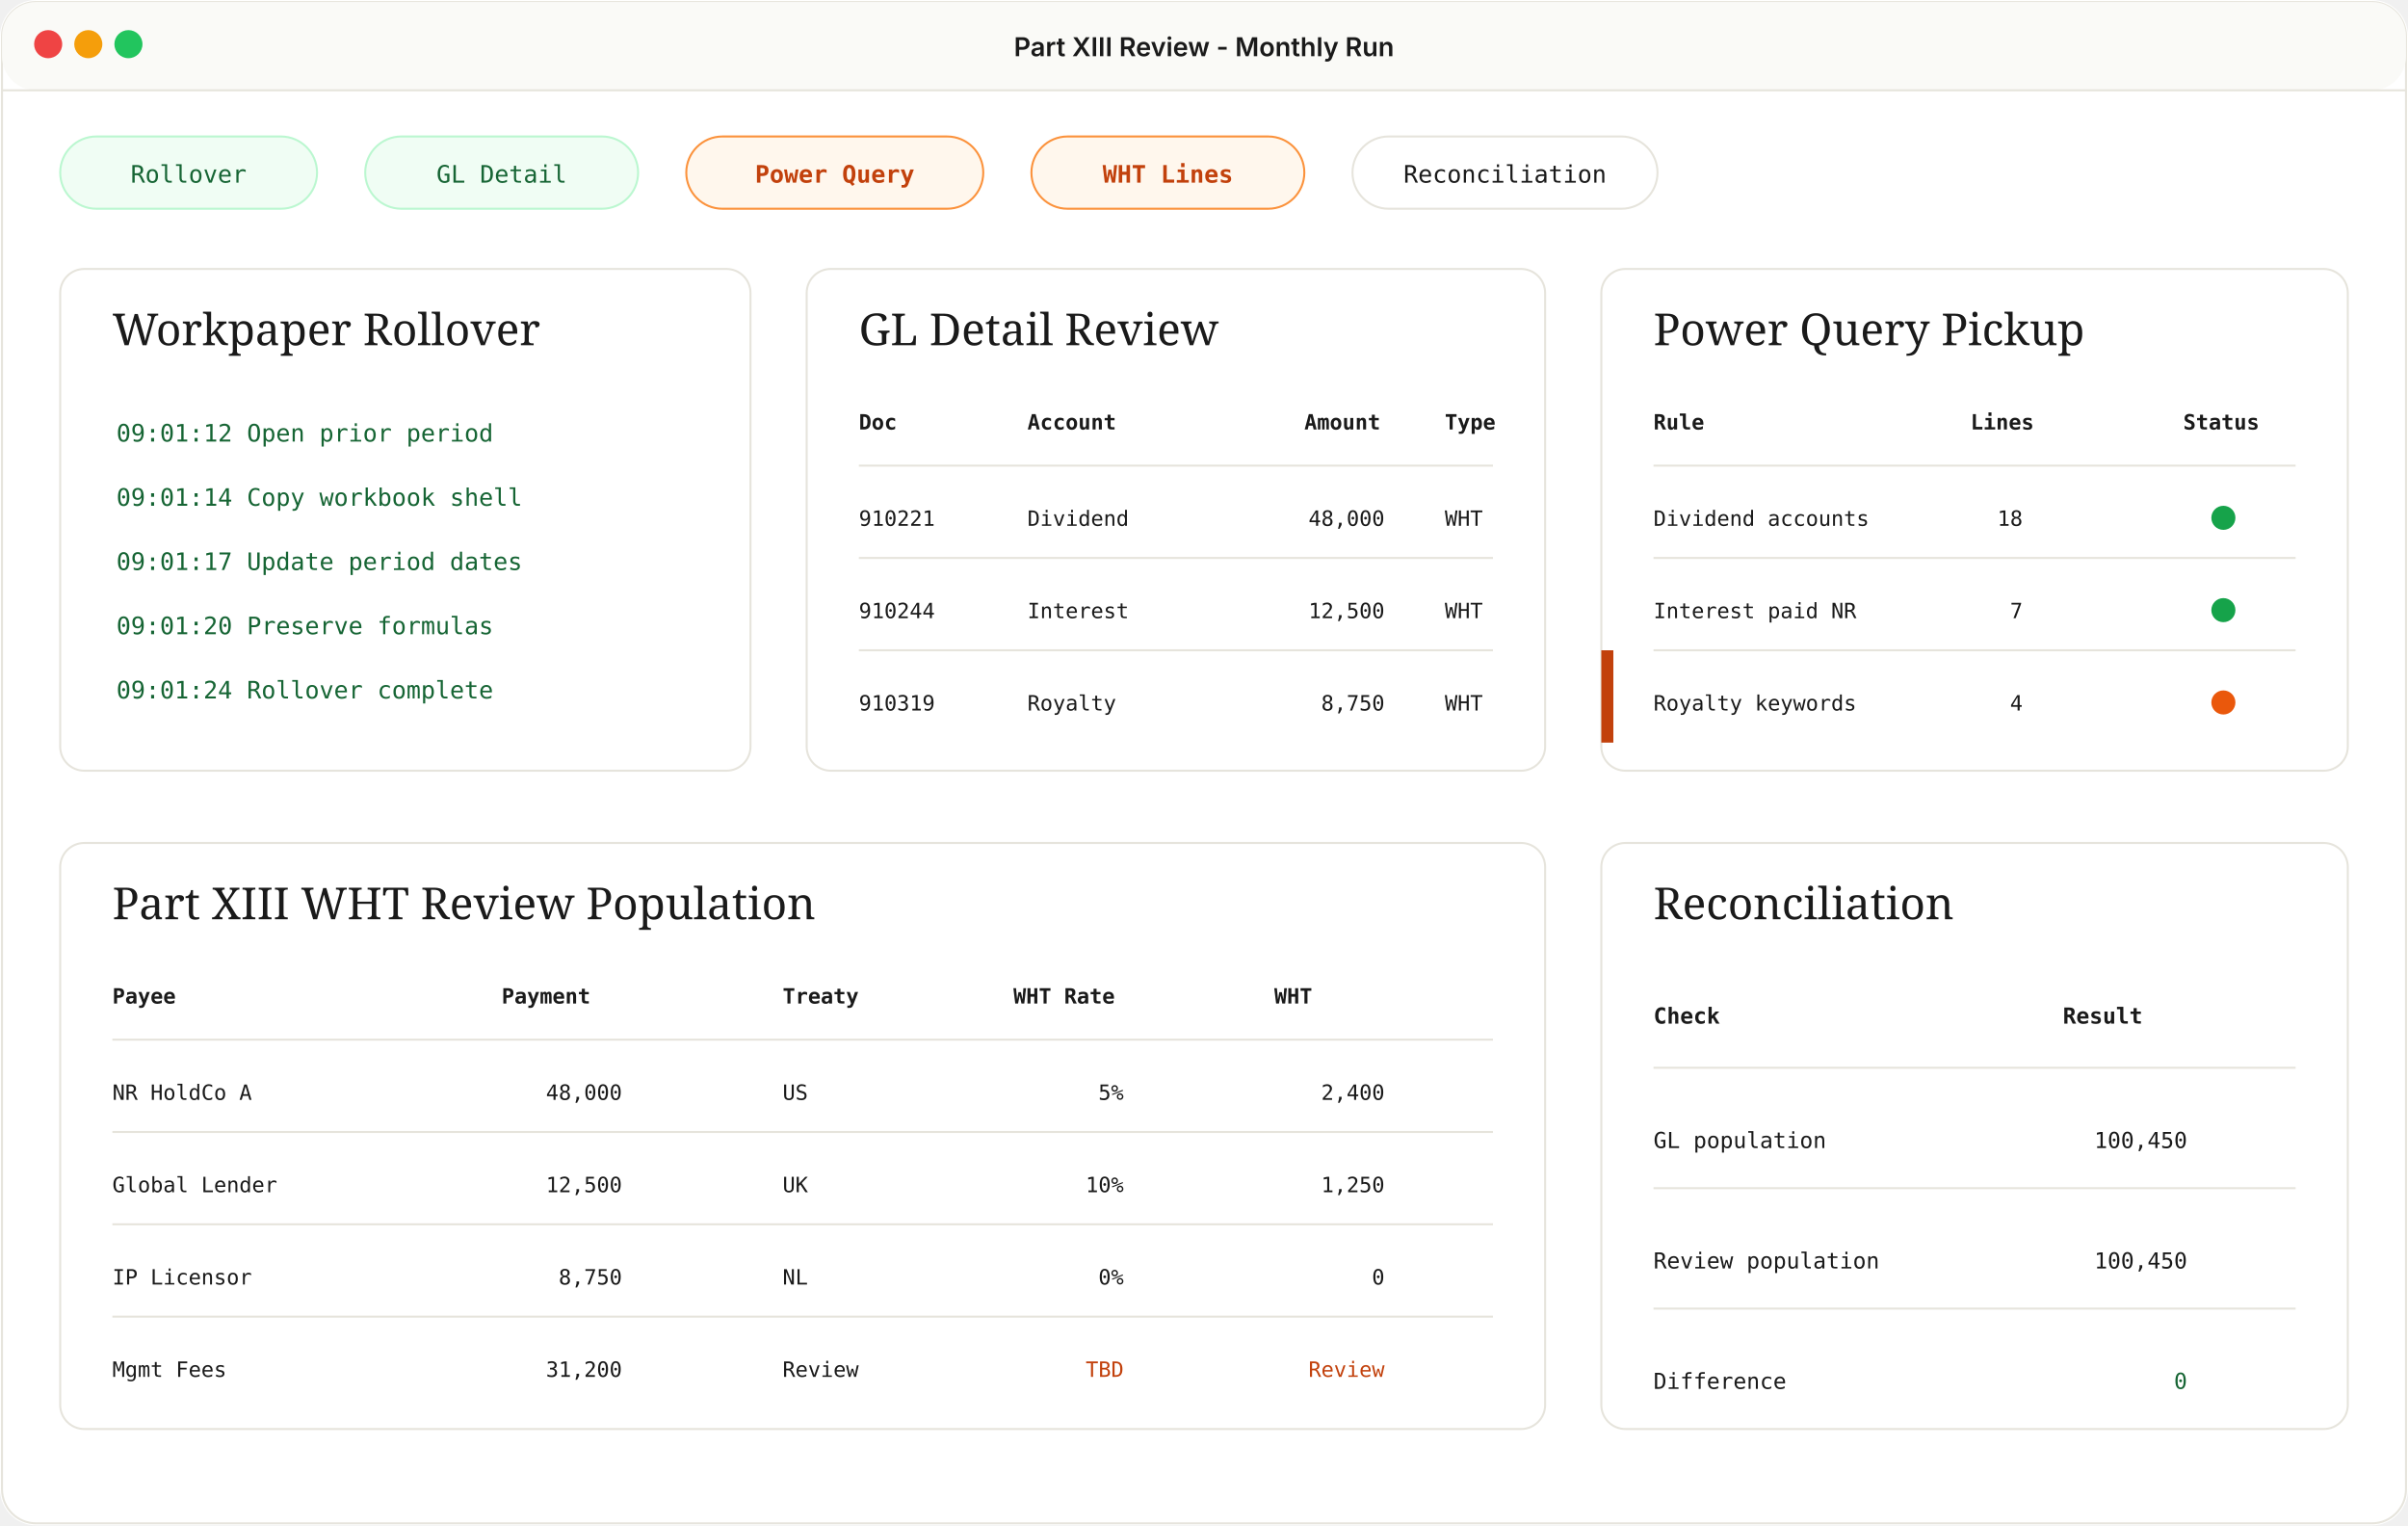
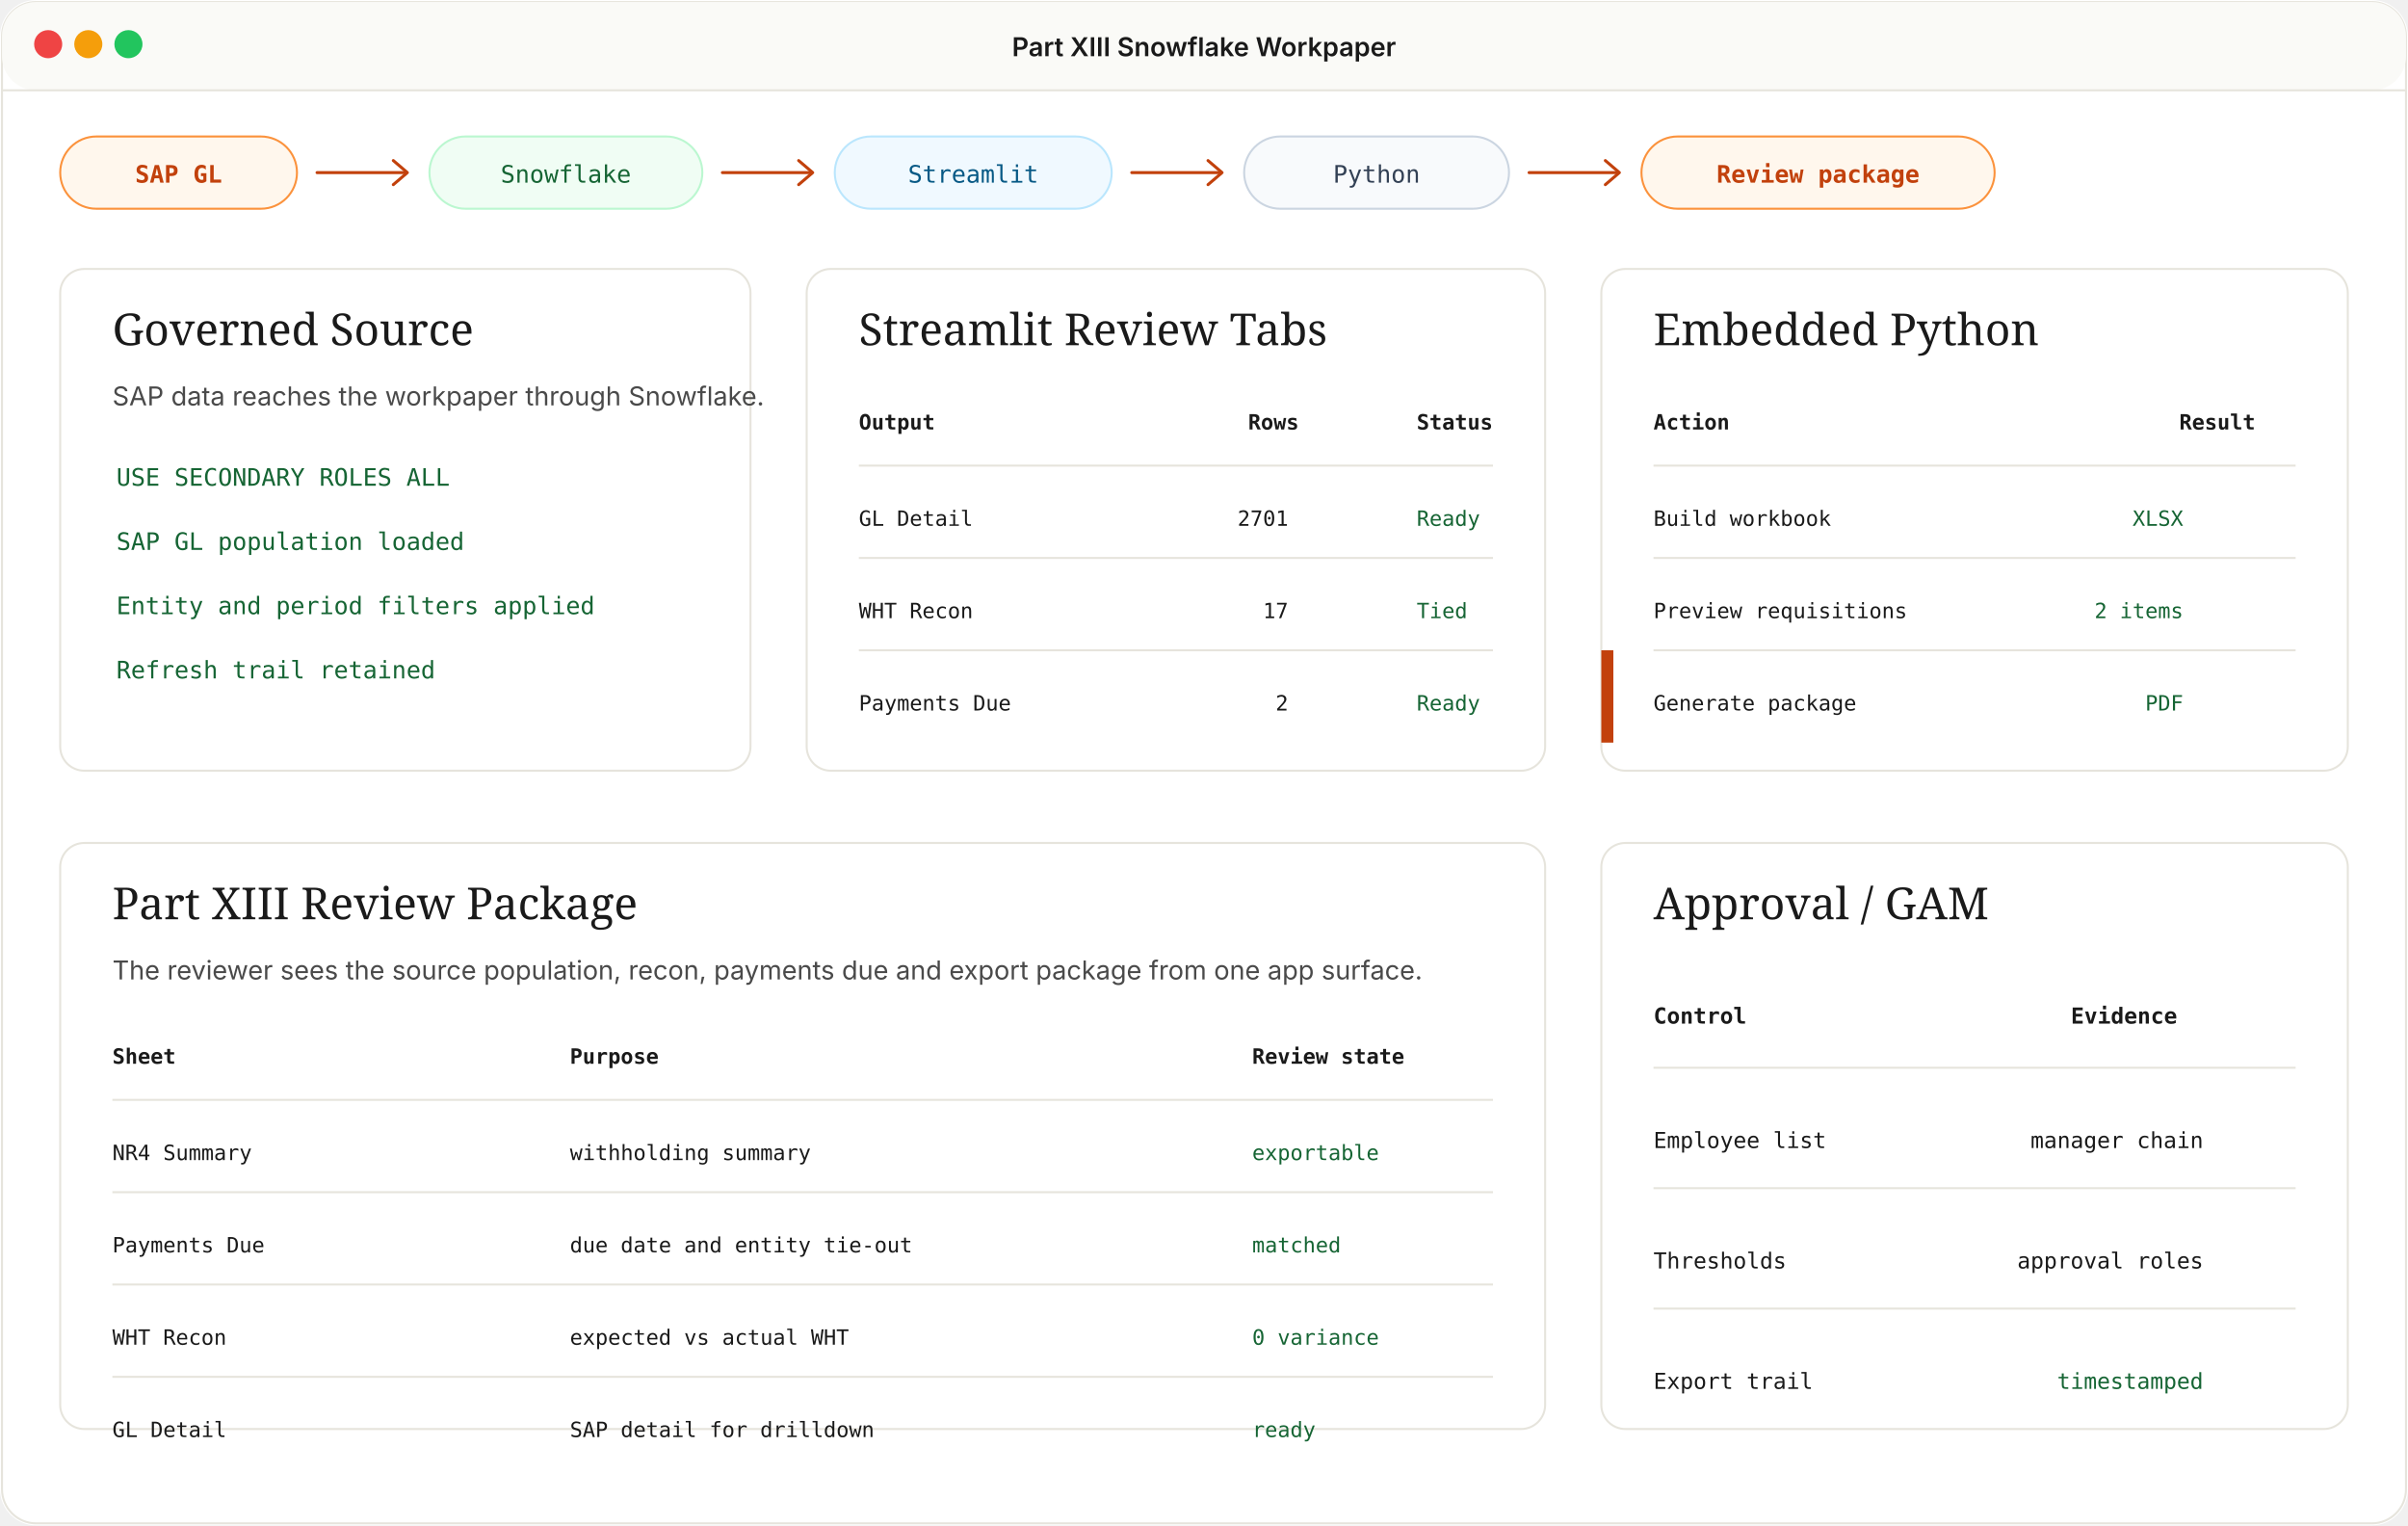
<svg xmlns="http://www.w3.org/2000/svg" width="1200" height="760" viewBox="0 0 1200 760" fill="none">
  <rect width="1200" height="760" rx="18" fill="#ffffff" />
  <rect x="1" y="1" width="1198" height="758" rx="17" stroke="#e6e4dc" />
  <rect x="1" y="1" width="1198" height="44" rx="17" fill="#fafaf7" />
  <path d="M1 45H1199" stroke="#e6e4dc" />
  <circle cx="24" cy="22" r="7" fill="#ef4444" />
  <circle cx="44" cy="22" r="7" fill="#f59e0b" />
  <circle cx="64" cy="22" r="7" fill="#22c55e" />
-   <text x="600" y="28" text-anchor="middle" font-family="Inter, Arial, sans-serif" font-size="13" font-weight="600" fill="#1a1a1a">Part XIII Review - Monthly Run</text>
+   <text x="600" y="28" text-anchor="middle" font-family="Inter, Arial, sans-serif" font-size="13" font-weight="600" fill="#1a1a1a">Part XIII Snowflake Workpaper</text>
  <g font-family="JetBrains Mono, monospace" font-size="12">
-     <rect x="30" y="68" width="128" height="36" rx="18" fill="#f0fdf4" stroke="#bbf7d0" />
-     <text x="94" y="91" text-anchor="middle" fill="#166534">Rollover</text>
-     <rect x="182" y="68" width="136" height="36" rx="18" fill="#f0fdf4" stroke="#bbf7d0" />
-     <text x="250" y="91" text-anchor="middle" fill="#166534">GL Detail</text>
-     <rect x="342" y="68" width="148" height="36" rx="18" fill="#fff7ed" stroke="#fb923c" />
-     <text x="416" y="91" text-anchor="middle" fill="#c2410c" font-weight="700">Power Query</text>
-     <rect x="514" y="68" width="136" height="36" rx="18" fill="#fff7ed" stroke="#fb923c" />
-     <text x="582" y="91" text-anchor="middle" fill="#c2410c" font-weight="700">WHT Lines</text>
-     <rect x="674" y="68" width="152" height="36" rx="18" fill="#ffffff" stroke="#e6e4dc" />
-     <text x="750" y="91" text-anchor="middle" fill="#1a1a1a">Reconciliation</text>
+     <rect x="30" y="68" width="118" height="36" rx="18" fill="#fff7ed" stroke="#fb923c" />
+     <text x="89" y="91" text-anchor="middle" fill="#c2410c" font-weight="700">SAP GL</text>
+     <path d="M158 86H202" stroke="#c2410c" stroke-width="1.5" stroke-linecap="round" />
+     <path d="M196 80L203 86L196 92" stroke="#c2410c" stroke-width="1.5" stroke-linecap="round" stroke-linejoin="round" />
+     <rect x="214" y="68" width="136" height="36" rx="18" fill="#f0fdf4" stroke="#bbf7d0" />
+     <text x="282" y="91" text-anchor="middle" fill="#166534">Snowflake</text>
+     <path d="M360 86H404" stroke="#c2410c" stroke-width="1.5" stroke-linecap="round" />
+     <path d="M398 80L405 86L398 92" stroke="#c2410c" stroke-width="1.5" stroke-linecap="round" stroke-linejoin="round" />
+     <rect x="416" y="68" width="138" height="36" rx="18" fill="#f0f9ff" stroke="#bae6fd" />
+     <text x="485" y="91" text-anchor="middle" fill="#075985">Streamlit</text>
+     <path d="M564 86H608" stroke="#c2410c" stroke-width="1.5" stroke-linecap="round" />
+     <path d="M602 80L609 86L602 92" stroke="#c2410c" stroke-width="1.5" stroke-linecap="round" stroke-linejoin="round" />
+     <rect x="620" y="68" width="132" height="36" rx="18" fill="#f8fafc" stroke="#cbd5e1" />
+     <text x="686" y="91" text-anchor="middle" fill="#334155">Python</text>
+     <path d="M762 86H806" stroke="#c2410c" stroke-width="1.5" stroke-linecap="round" />
+     <path d="M800 80L807 86L800 92" stroke="#c2410c" stroke-width="1.5" stroke-linecap="round" stroke-linejoin="round" />
+     <rect x="818" y="68" width="176" height="36" rx="18" fill="#fff7ed" stroke="#fb923c" />
+     <text x="906" y="91" text-anchor="middle" fill="#c2410c" font-weight="700">Review package</text>
  </g>
  <rect x="30" y="134" width="344" height="250" rx="12" fill="#ffffff" stroke="#e6e4dc" />
-   <text x="56" y="172" font-family="Fraunces, Georgia, serif" font-size="22" font-weight="500" fill="#1a1a1a">Workpaper Rollover</text>
+   <text x="56" y="172" font-family="Fraunces, Georgia, serif" font-size="22" font-weight="500" fill="#1a1a1a">Governed Source</text>
+   <text x="56" y="202" font-family="Inter, Arial, sans-serif" font-size="13" fill="#4a4a4a">SAP data reaches the workpaper through Snowflake.</text>
  <g font-family="JetBrains Mono, monospace" font-size="12" fill="#166534">
-     <text x="58" y="220">09:01:12  Open prior period</text>
-     <text x="58" y="252">09:01:14  Copy workbook shell</text>
-     <text x="58" y="284">09:01:17  Update period dates</text>
-     <text x="58" y="316">09:01:20  Preserve formulas</text>
-     <text x="58" y="348">09:01:24  Rollover complete</text>
+     <text x="58" y="242">USE SECONDARY ROLES ALL</text>
+     <text x="58" y="274">SAP GL population loaded</text>
+     <text x="58" y="306">Entity and period filters applied</text>
+     <text x="58" y="338">Refresh trail retained</text>
  </g>
  <rect x="402" y="134" width="368" height="250" rx="12" fill="#ffffff" stroke="#e6e4dc" />
-   <text x="428" y="172" font-family="Fraunces, Georgia, serif" font-size="22" font-weight="500" fill="#1a1a1a">GL Detail Review</text>
+   <text x="428" y="172" font-family="Fraunces, Georgia, serif" font-size="22" font-weight="500" fill="#1a1a1a">Streamlit Review Tabs</text>
  <g font-family="JetBrains Mono, monospace" font-size="10.5" fill="#1a1a1a">
-     <text x="428" y="214" font-weight="700">Doc</text>
-     <text x="512" y="214" font-weight="700">Account</text>
-     <text x="650" y="214" font-weight="700">Amount</text>
-     <text x="720" y="214" font-weight="700">Type</text>
+     <text x="428" y="214" font-weight="700">Output</text>
+     <text x="622" y="214" font-weight="700">Rows</text>
+     <text x="706" y="214" font-weight="700">Status</text>
    <path d="M428 232H744M428 278H744M428 324H744" stroke="#e6e4dc" />
-     <text x="428" y="262">910221</text>
-     <text x="512" y="262">Dividend</text>
-     <text x="690" y="262" text-anchor="end">48,000</text>
-     <text x="720" y="262">WHT</text>
-     <text x="428" y="308">910244</text>
-     <text x="512" y="308">Interest</text>
-     <text x="690" y="308" text-anchor="end">12,500</text>
-     <text x="720" y="308">WHT</text>
-     <text x="428" y="354">910319</text>
-     <text x="512" y="354">Royalty</text>
-     <text x="690" y="354" text-anchor="end">8,750</text>
-     <text x="720" y="354">WHT</text>
+     <text x="428" y="262">GL Detail</text>
+     <text x="642" y="262" text-anchor="end">2701</text>
+     <text x="706" y="262" fill="#166534">Ready</text>
+     <text x="428" y="308">WHT Recon</text>
+     <text x="642" y="308" text-anchor="end">17</text>
+     <text x="706" y="308" fill="#166534">Tied</text>
+     <text x="428" y="354">Payments Due</text>
+     <text x="642" y="354" text-anchor="end">2</text>
+     <text x="706" y="354" fill="#166534">Ready</text>
  </g>
  <rect x="798" y="134" width="372" height="250" rx="12" fill="#ffffff" stroke="#e6e4dc" />
-   <text x="824" y="172" font-family="Fraunces, Georgia, serif" font-size="22" font-weight="500" fill="#1a1a1a">Power Query Pickup</text>
+   <text x="824" y="172" font-family="Fraunces, Georgia, serif" font-size="22" font-weight="500" fill="#1a1a1a">Embedded Python</text>
  <g font-family="JetBrains Mono, monospace" font-size="10.5" fill="#1a1a1a">
-     <text x="824" y="214" font-weight="700">Rule</text>
-     <text x="982" y="214" font-weight="700">Lines</text>
-     <text x="1088" y="214" font-weight="700">Status</text>
+     <text x="824" y="214" font-weight="700">Action</text>
+     <text x="1086" y="214" font-weight="700">Result</text>
    <path d="M824 232H1144M824 278H1144M824 324H1144" stroke="#e6e4dc" />
-     <text x="824" y="262">Dividend accounts</text>
-     <text x="1008" y="262" text-anchor="end">18</text>
-     <circle cx="1108" cy="258" r="6" fill="#16a34a" />
-     <text x="824" y="308">Interest paid NR</text>
-     <text x="1008" y="308" text-anchor="end">7</text>
-     <circle cx="1108" cy="304" r="6" fill="#16a34a" />
-     <text x="824" y="354">Royalty keywords</text>
-     <text x="1008" y="354" text-anchor="end">4</text>
-     <circle cx="1108" cy="350" r="6" fill="#ea580c" />
+     <text x="824" y="262">Build workbook</text>
+     <text x="1088" y="262" text-anchor="end" fill="#166534">XLSX</text>
+     <text x="824" y="308">Preview requisitions</text>
+     <text x="1088" y="308" text-anchor="end" fill="#166534">2 items</text>
+     <text x="824" y="354">Generate package</text>
+     <text x="1088" y="354" text-anchor="end" fill="#166534">PDF</text>
  </g>
  <path d="M798 324H804V370H798" fill="#c2410c" />
  <rect x="30" y="420" width="740" height="292" rx="12" fill="#ffffff" stroke="#e6e4dc" />
-   <text x="56" y="458" font-family="Fraunces, Georgia, serif" font-size="22" font-weight="500" fill="#1a1a1a">Part XIII WHT Review Population</text>
+   <text x="56" y="458" font-family="Fraunces, Georgia, serif" font-size="22" font-weight="500" fill="#1a1a1a">Part XIII Review Package</text>
+   <text x="56" y="488" font-family="Inter, Arial, sans-serif" font-size="13" fill="#4a4a4a">The reviewer sees the source population, recon, payments due and export package from one app surface.</text>
  <g font-family="JetBrains Mono, monospace" font-size="10.5" fill="#1a1a1a">
-     <text x="56" y="500" font-weight="700">Payee</text>
-     <text x="250" y="500" font-weight="700">Payment</text>
-     <text x="390" y="500" font-weight="700">Treaty</text>
-     <text x="505" y="500" font-weight="700">WHT Rate</text>
-     <text x="635" y="500" font-weight="700">WHT</text>
-     <path d="M56 518H744M56 564H744M56 610H744M56 656H744" stroke="#e6e4dc" />
-     <text x="56" y="548">NR HoldCo A</text>
-     <text x="310" y="548" text-anchor="end">48,000</text>
-     <text x="390" y="548">US</text>
-     <text x="560" y="548" text-anchor="end">5%</text>
-     <text x="690" y="548" text-anchor="end">2,400</text>
-     <text x="56" y="594">Global Lender</text>
-     <text x="310" y="594" text-anchor="end">12,500</text>
-     <text x="390" y="594">UK</text>
-     <text x="560" y="594" text-anchor="end">10%</text>
-     <text x="690" y="594" text-anchor="end">1,250</text>
-     <text x="56" y="640">IP Licensor</text>
-     <text x="310" y="640" text-anchor="end">8,750</text>
-     <text x="390" y="640">NL</text>
-     <text x="560" y="640" text-anchor="end">0%</text>
-     <text x="690" y="640" text-anchor="end">0</text>
-     <text x="56" y="686">Mgmt Fees</text>
-     <text x="310" y="686" text-anchor="end">31,200</text>
-     <text x="390" y="686">Review</text>
-     <text x="560" y="686" text-anchor="end" fill="#c2410c">TBD</text>
-     <text x="690" y="686" text-anchor="end" fill="#c2410c">Review</text>
+     <text x="56" y="530" font-weight="700">Sheet</text>
+     <text x="284" y="530" font-weight="700">Purpose</text>
+     <text x="624" y="530" font-weight="700">Review state</text>
+     <path d="M56 548H744M56 594H744M56 640H744M56 686H744" stroke="#e6e4dc" />
+     <text x="56" y="578">NR4 Summary</text>
+     <text x="284" y="578">withholding summary</text>
+     <text x="624" y="578" fill="#166534">exportable</text>
+     <text x="56" y="624">Payments Due</text>
+     <text x="284" y="624">due date and entity tie-out</text>
+     <text x="624" y="624" fill="#166534">matched</text>
+     <text x="56" y="670">WHT Recon</text>
+     <text x="284" y="670">expected vs actual WHT</text>
+     <text x="624" y="670" fill="#166534">0 variance</text>
+     <text x="56" y="716">GL Detail</text>
+     <text x="284" y="716">SAP detail for drilldown</text>
+     <text x="624" y="716" fill="#166534">ready</text>
  </g>
  <rect x="798" y="420" width="372" height="292" rx="12" fill="#ffffff" stroke="#e6e4dc" />
-   <text x="824" y="458" font-family="Fraunces, Georgia, serif" font-size="22" font-weight="500" fill="#1a1a1a">Reconciliation</text>
+   <text x="824" y="458" font-family="Fraunces, Georgia, serif" font-size="22" font-weight="500" fill="#1a1a1a">Approval / GAM</text>
  <g font-family="JetBrains Mono, monospace" font-size="11" fill="#1a1a1a">
-     <text x="824" y="510" font-weight="700">Check</text>
-     <text x="1028" y="510" font-weight="700">Result</text>
+     <text x="824" y="510" font-weight="700">Control</text>
+     <text x="1032" y="510" font-weight="700">Evidence</text>
    <path d="M824 532H1144M824 592H1144M824 652H1144" stroke="#e6e4dc" />
-     <text x="824" y="572">GL population</text>
-     <text x="1090" y="572" text-anchor="end">100,450</text>
-     <text x="824" y="632">Review population</text>
-     <text x="1090" y="632" text-anchor="end">100,450</text>
-     <text x="824" y="692">Difference</text>
-     <text x="1090" y="692" text-anchor="end" fill="#166534">0</text>
+     <text x="824" y="572">Employee list</text>
+     <text x="1098" y="572" text-anchor="end">manager chain</text>
+     <text x="824" y="632">Thresholds</text>
+     <text x="1098" y="632" text-anchor="end">approval roles</text>
+     <text x="824" y="692">Export trail</text>
+     <text x="1098" y="692" text-anchor="end" fill="#166534">timestamped</text>
  </g>
</svg>
